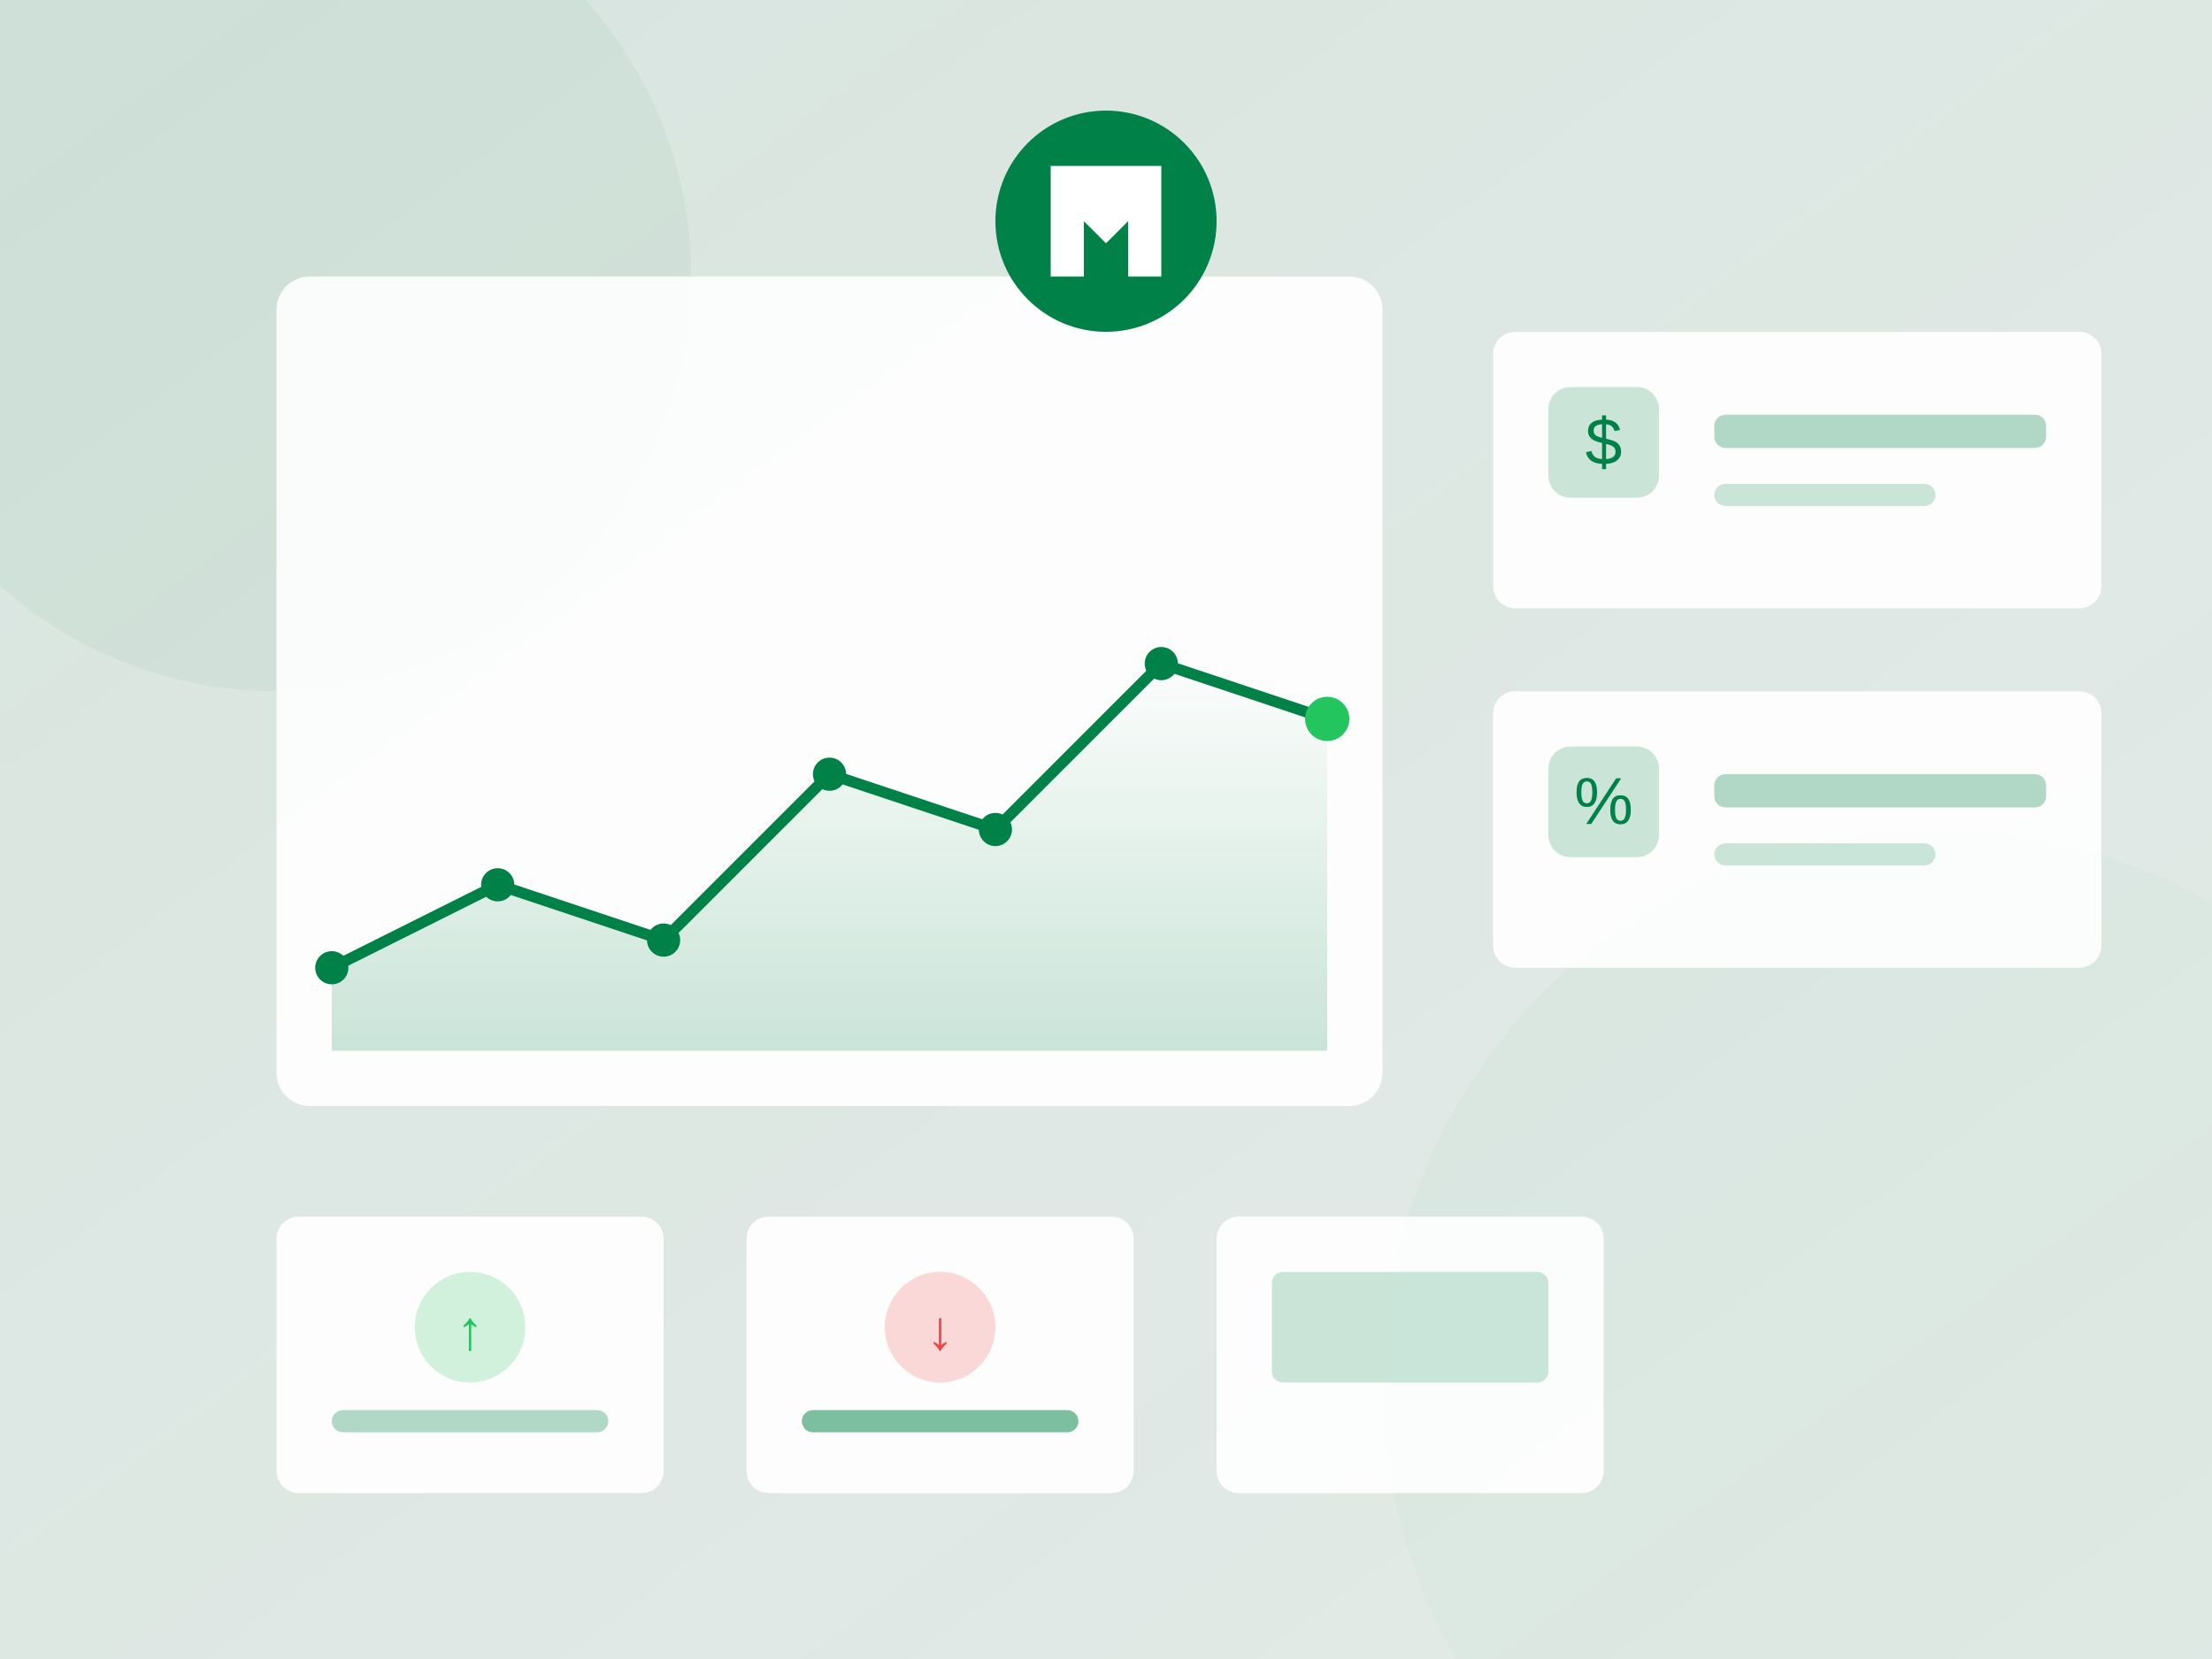
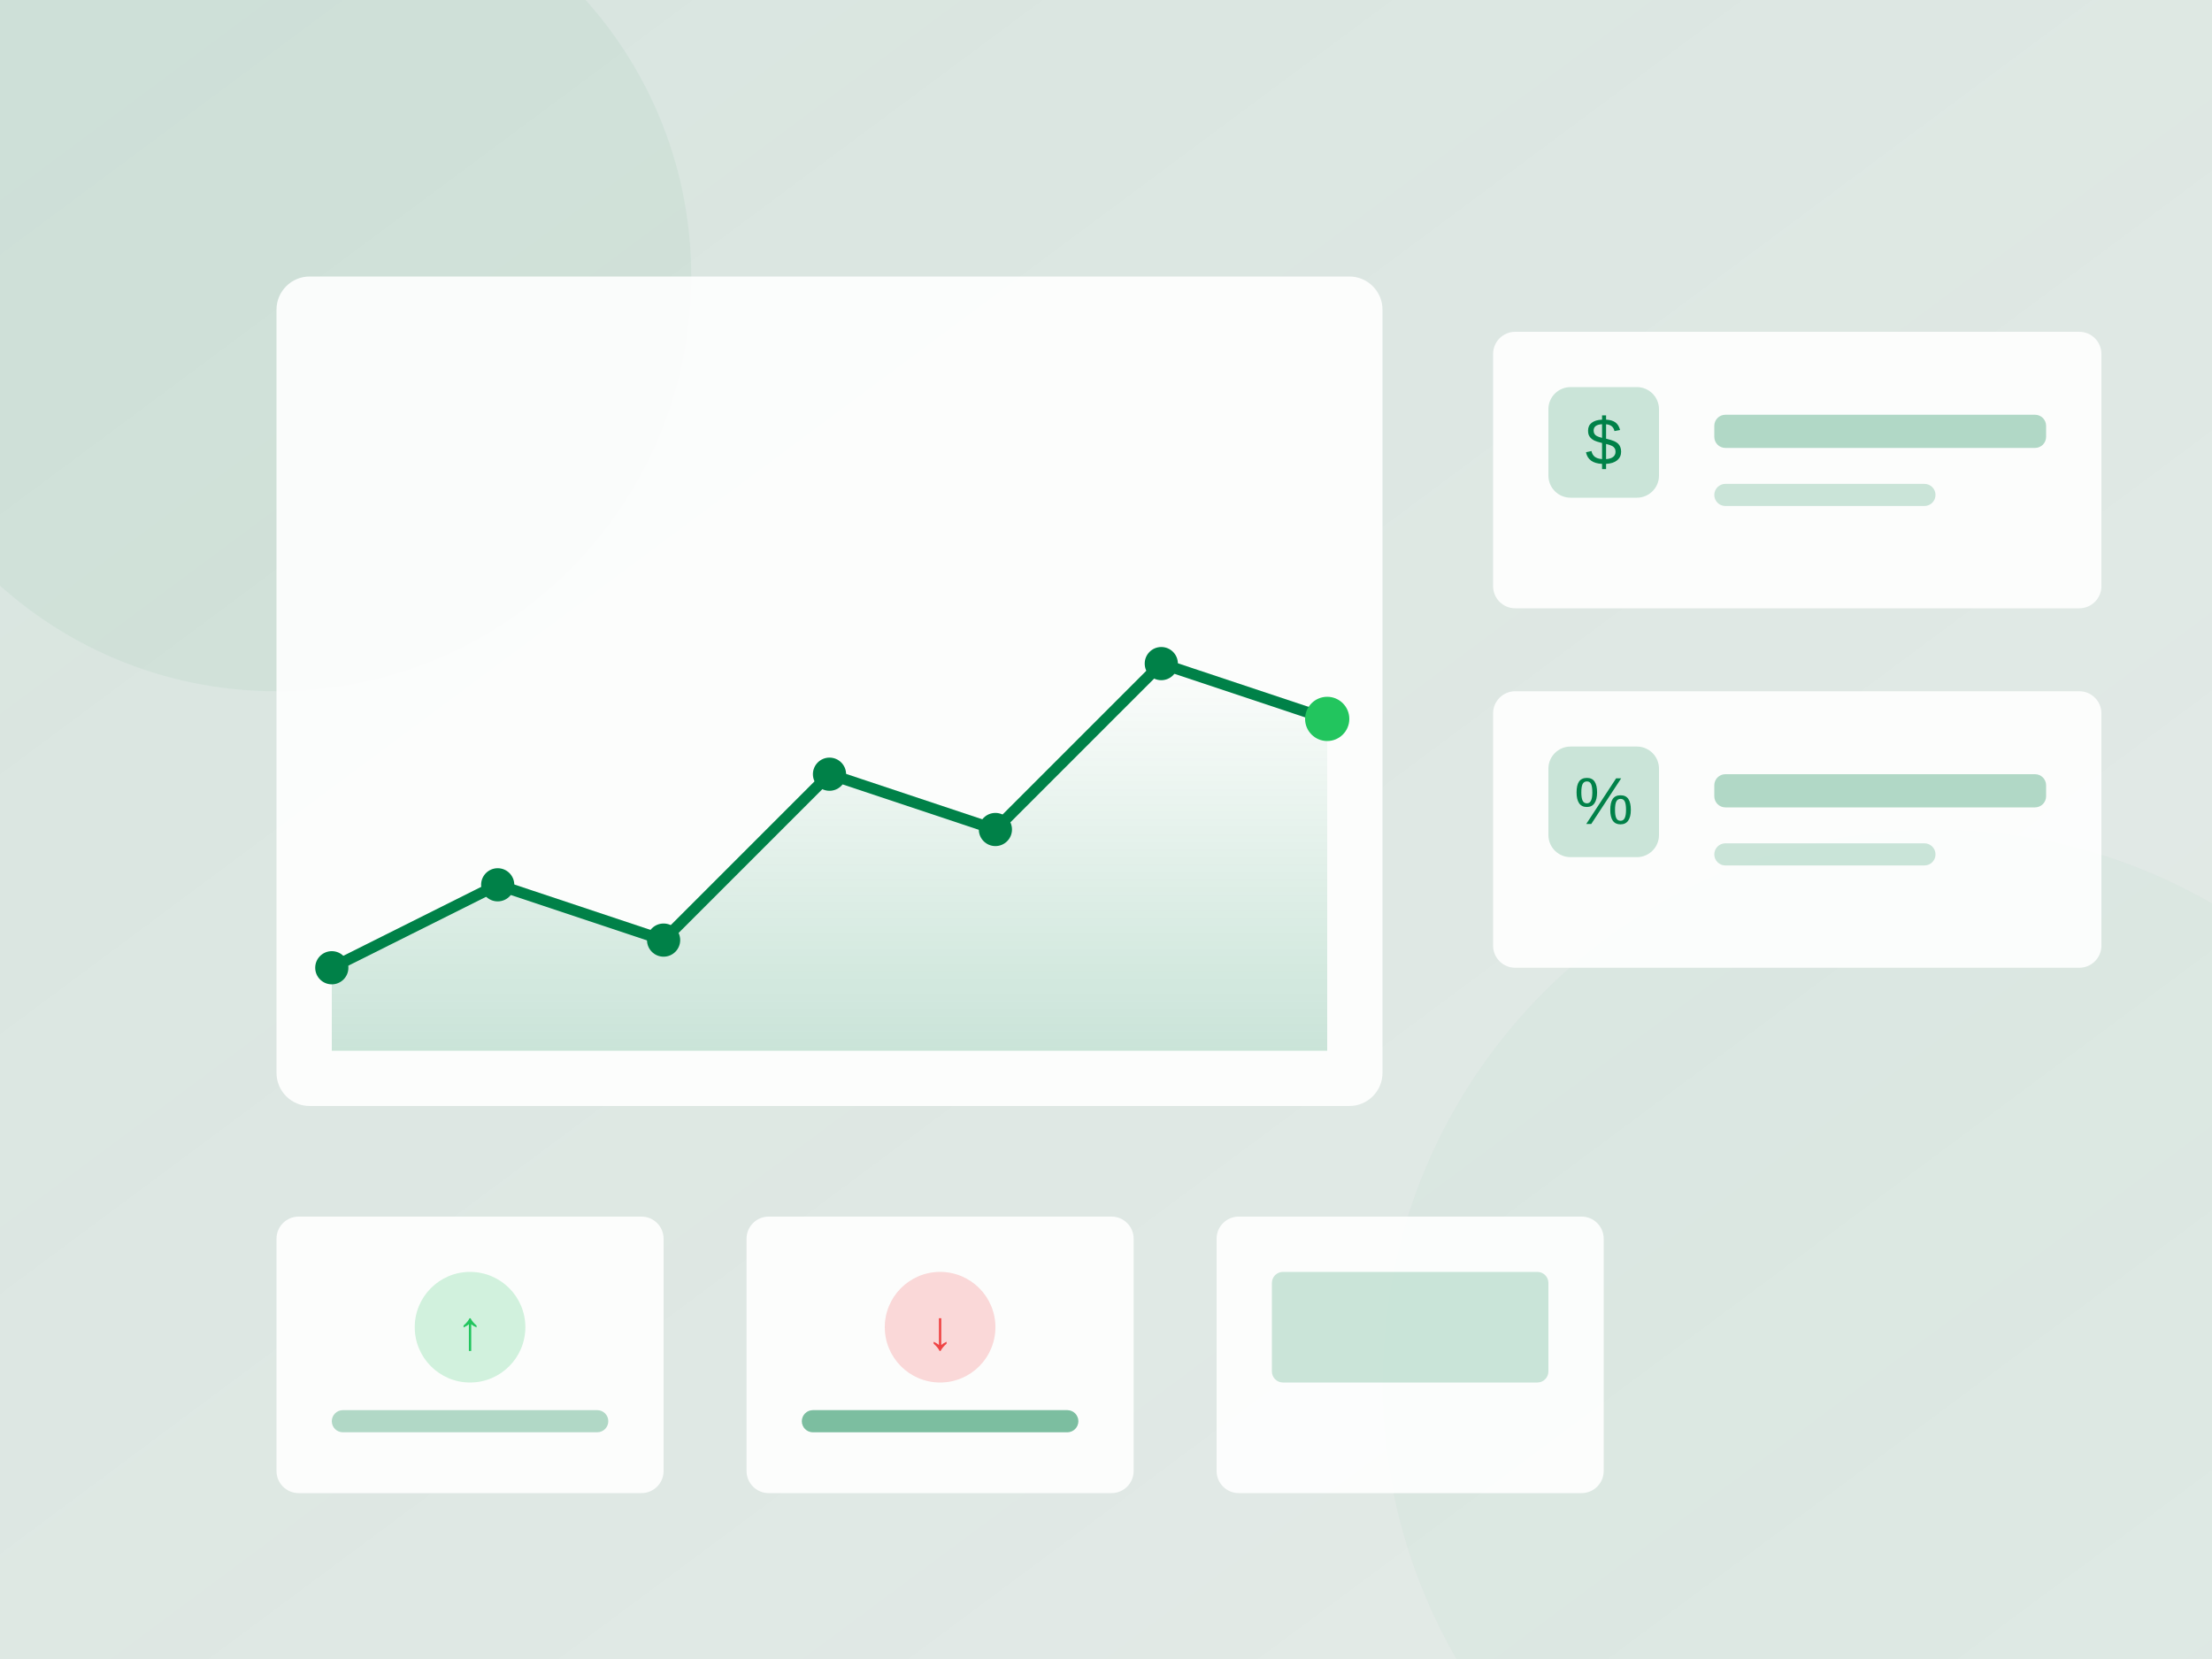
<svg xmlns="http://www.w3.org/2000/svg" width="800" height="600" viewBox="0 0 800 600" fill="none">
  <defs>
    <linearGradient id="bg-gradient" x1="0%" y1="0%" x2="100%" y2="100%">
      <stop offset="0%" style="stop-color:#008148;stop-opacity:0.1" />
      <stop offset="100%" style="stop-color:#008148;stop-opacity:0.05" />
    </linearGradient>
    <linearGradient id="chart-gradient" x1="0%" y1="100%" x2="0%" y2="0%">
      <stop offset="0%" style="stop-color:#008148;stop-opacity:0.2" />
      <stop offset="100%" style="stop-color:#008148;stop-opacity:0" />
    </linearGradient>
  </defs>
  <rect width="800" height="600" fill="url(#bg-gradient)" />
  <circle cx="100" cy="100" r="150" fill="#008148" opacity="0.05" />
  <circle cx="700" cy="500" r="200" fill="#008148" opacity="0.03" />
  <rect x="100" y="100" width="400" height="300" rx="12" fill="white" fill-opacity="0.9" filter="url(#shadow)" />
  <path d="M120 350 L180 320 L240 340 L300 280 L360 300 L420 240 L480 260" fill="none" stroke="#008148" stroke-width="4" stroke-linecap="round" stroke-linejoin="round" />
  <path d="M120 350 L180 320 L240 340 L300 280 L360 300 L420 240 L480 260 L480 380 L120 380 Z" fill="url(#chart-gradient)" />
  <circle cx="120" cy="350" r="6" fill="#008148" />
  <circle cx="180" cy="320" r="6" fill="#008148" />
  <circle cx="240" cy="340" r="6" fill="#008148" />
  <circle cx="300" cy="280" r="6" fill="#008148" />
  <circle cx="360" cy="300" r="6" fill="#008148" />
  <circle cx="420" cy="240" r="6" fill="#008148" />
  <circle cx="480" cy="260" r="8" fill="#22c55e" />
  <rect x="540" y="120" width="220" height="100" rx="8" fill="white" fill-opacity="0.9" />
  <rect x="560" y="140" width="40" height="40" rx="8" fill="#008148" opacity="0.2" />
  <text x="580" y="168" font-family="Arial" font-size="24" fill="#008148" text-anchor="middle">$</text>
  <rect x="620" y="150" width="120" height="12" rx="4" fill="#008148" opacity="0.3" />
  <rect x="620" y="175" width="80" height="8" rx="4" fill="#008148" opacity="0.2" />
  <rect x="540" y="250" width="220" height="100" rx="8" fill="white" fill-opacity="0.9" />
  <rect x="560" y="270" width="40" height="40" rx="8" fill="#008148" opacity="0.2" />
  <text x="580" y="298" font-family="Arial" font-size="24" fill="#008148" text-anchor="middle">%</text>
  <rect x="620" y="280" width="120" height="12" rx="4" fill="#008148" opacity="0.3" />
  <rect x="620" y="305" width="80" height="8" rx="4" fill="#008148" opacity="0.2" />
  <rect x="100" y="440" width="140" height="100" rx="8" fill="white" fill-opacity="0.9" />
  <circle cx="170" cy="480" r="20" fill="#22c55e" opacity="0.2" />
  <text x="170" y="488" font-family="Arial" font-size="20" fill="#22c55e" text-anchor="middle">↑</text>
  <rect x="120" y="510" width="100" height="8" rx="4" fill="#008148" opacity="0.3" />
  <rect x="270" y="440" width="140" height="100" rx="8" fill="white" fill-opacity="0.9" />
  <circle cx="340" cy="480" r="20" fill="#ef4444" opacity="0.2" />
  <text x="340" y="488" font-family="Arial" font-size="20" fill="#ef4444" text-anchor="middle">↓</text>
  <rect x="290" y="510" width="100" height="8" rx="4" fill="#008148" opacity="0.3" />
  <rect x="440" y="440" width="140" height="100" rx="8" fill="white" fill-opacity="0.9" />
  <rect x="460" y="460" width="100" height="40" rx="4" fill="#008148" opacity="0.2" />
  <rect x="290" y="510" width="100" height="8" rx="4" fill="#008148" opacity="0.3" />
-   <circle cx="400" cy="80" r="40" fill="#008148" />
-   <path d="M380 60 L380 100 L392 100 L392 80 L400 88 L408 80 L408 100 L420 100 L420 60" fill="white" />
</svg>
